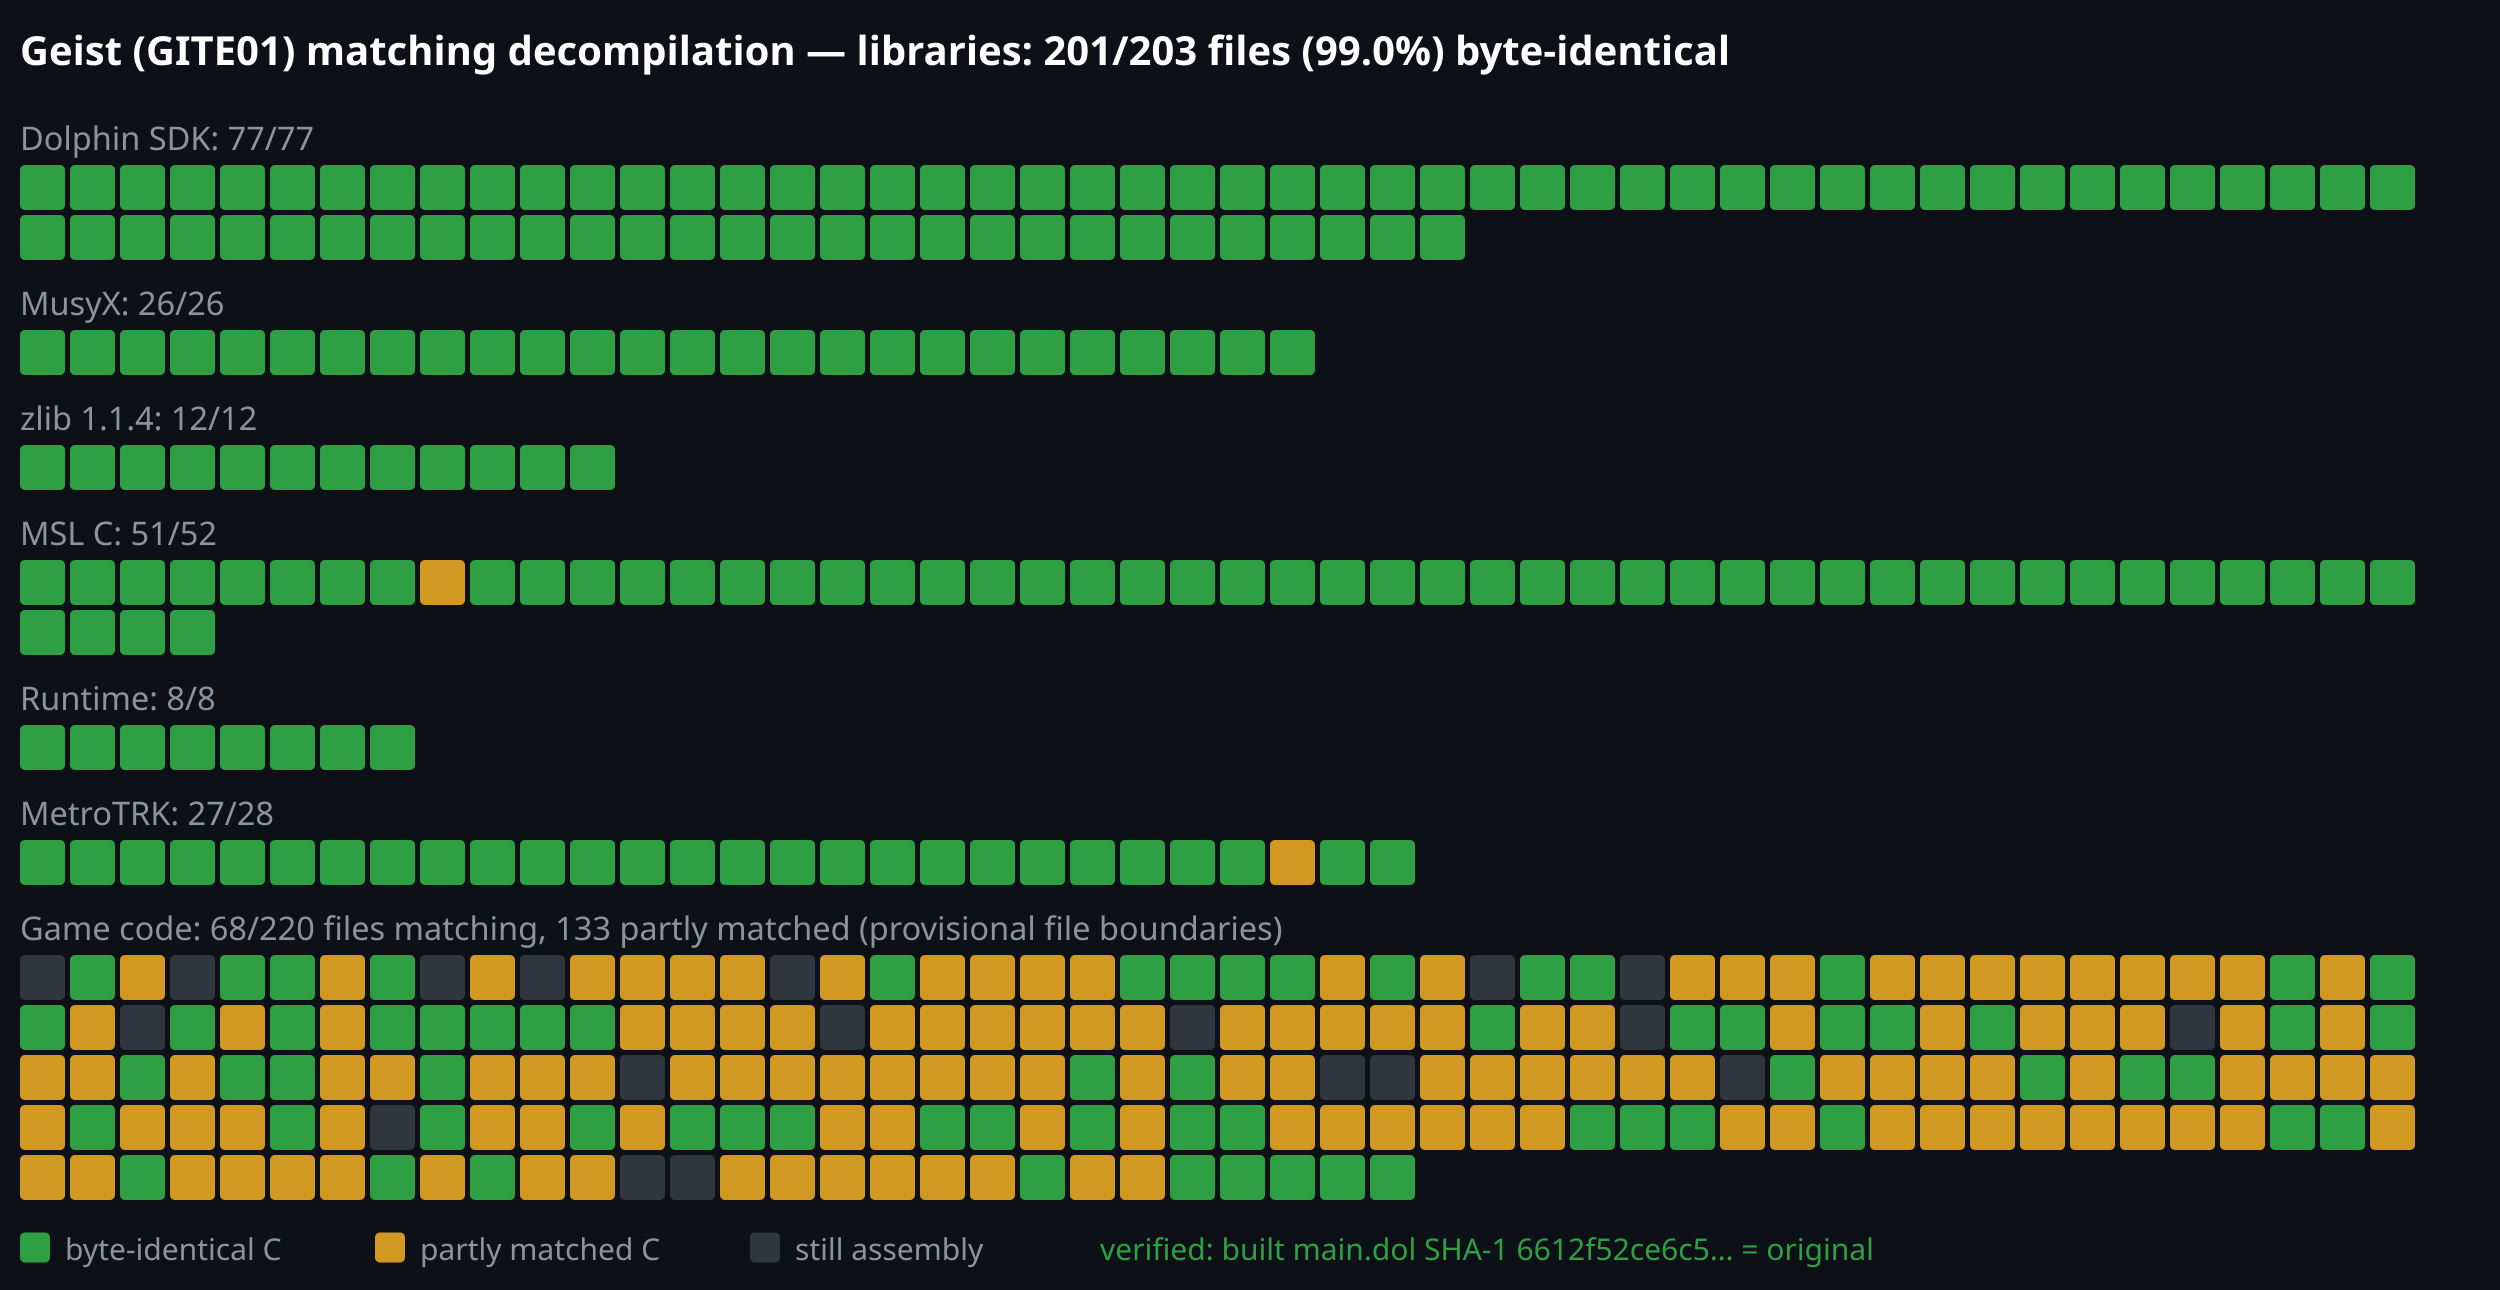
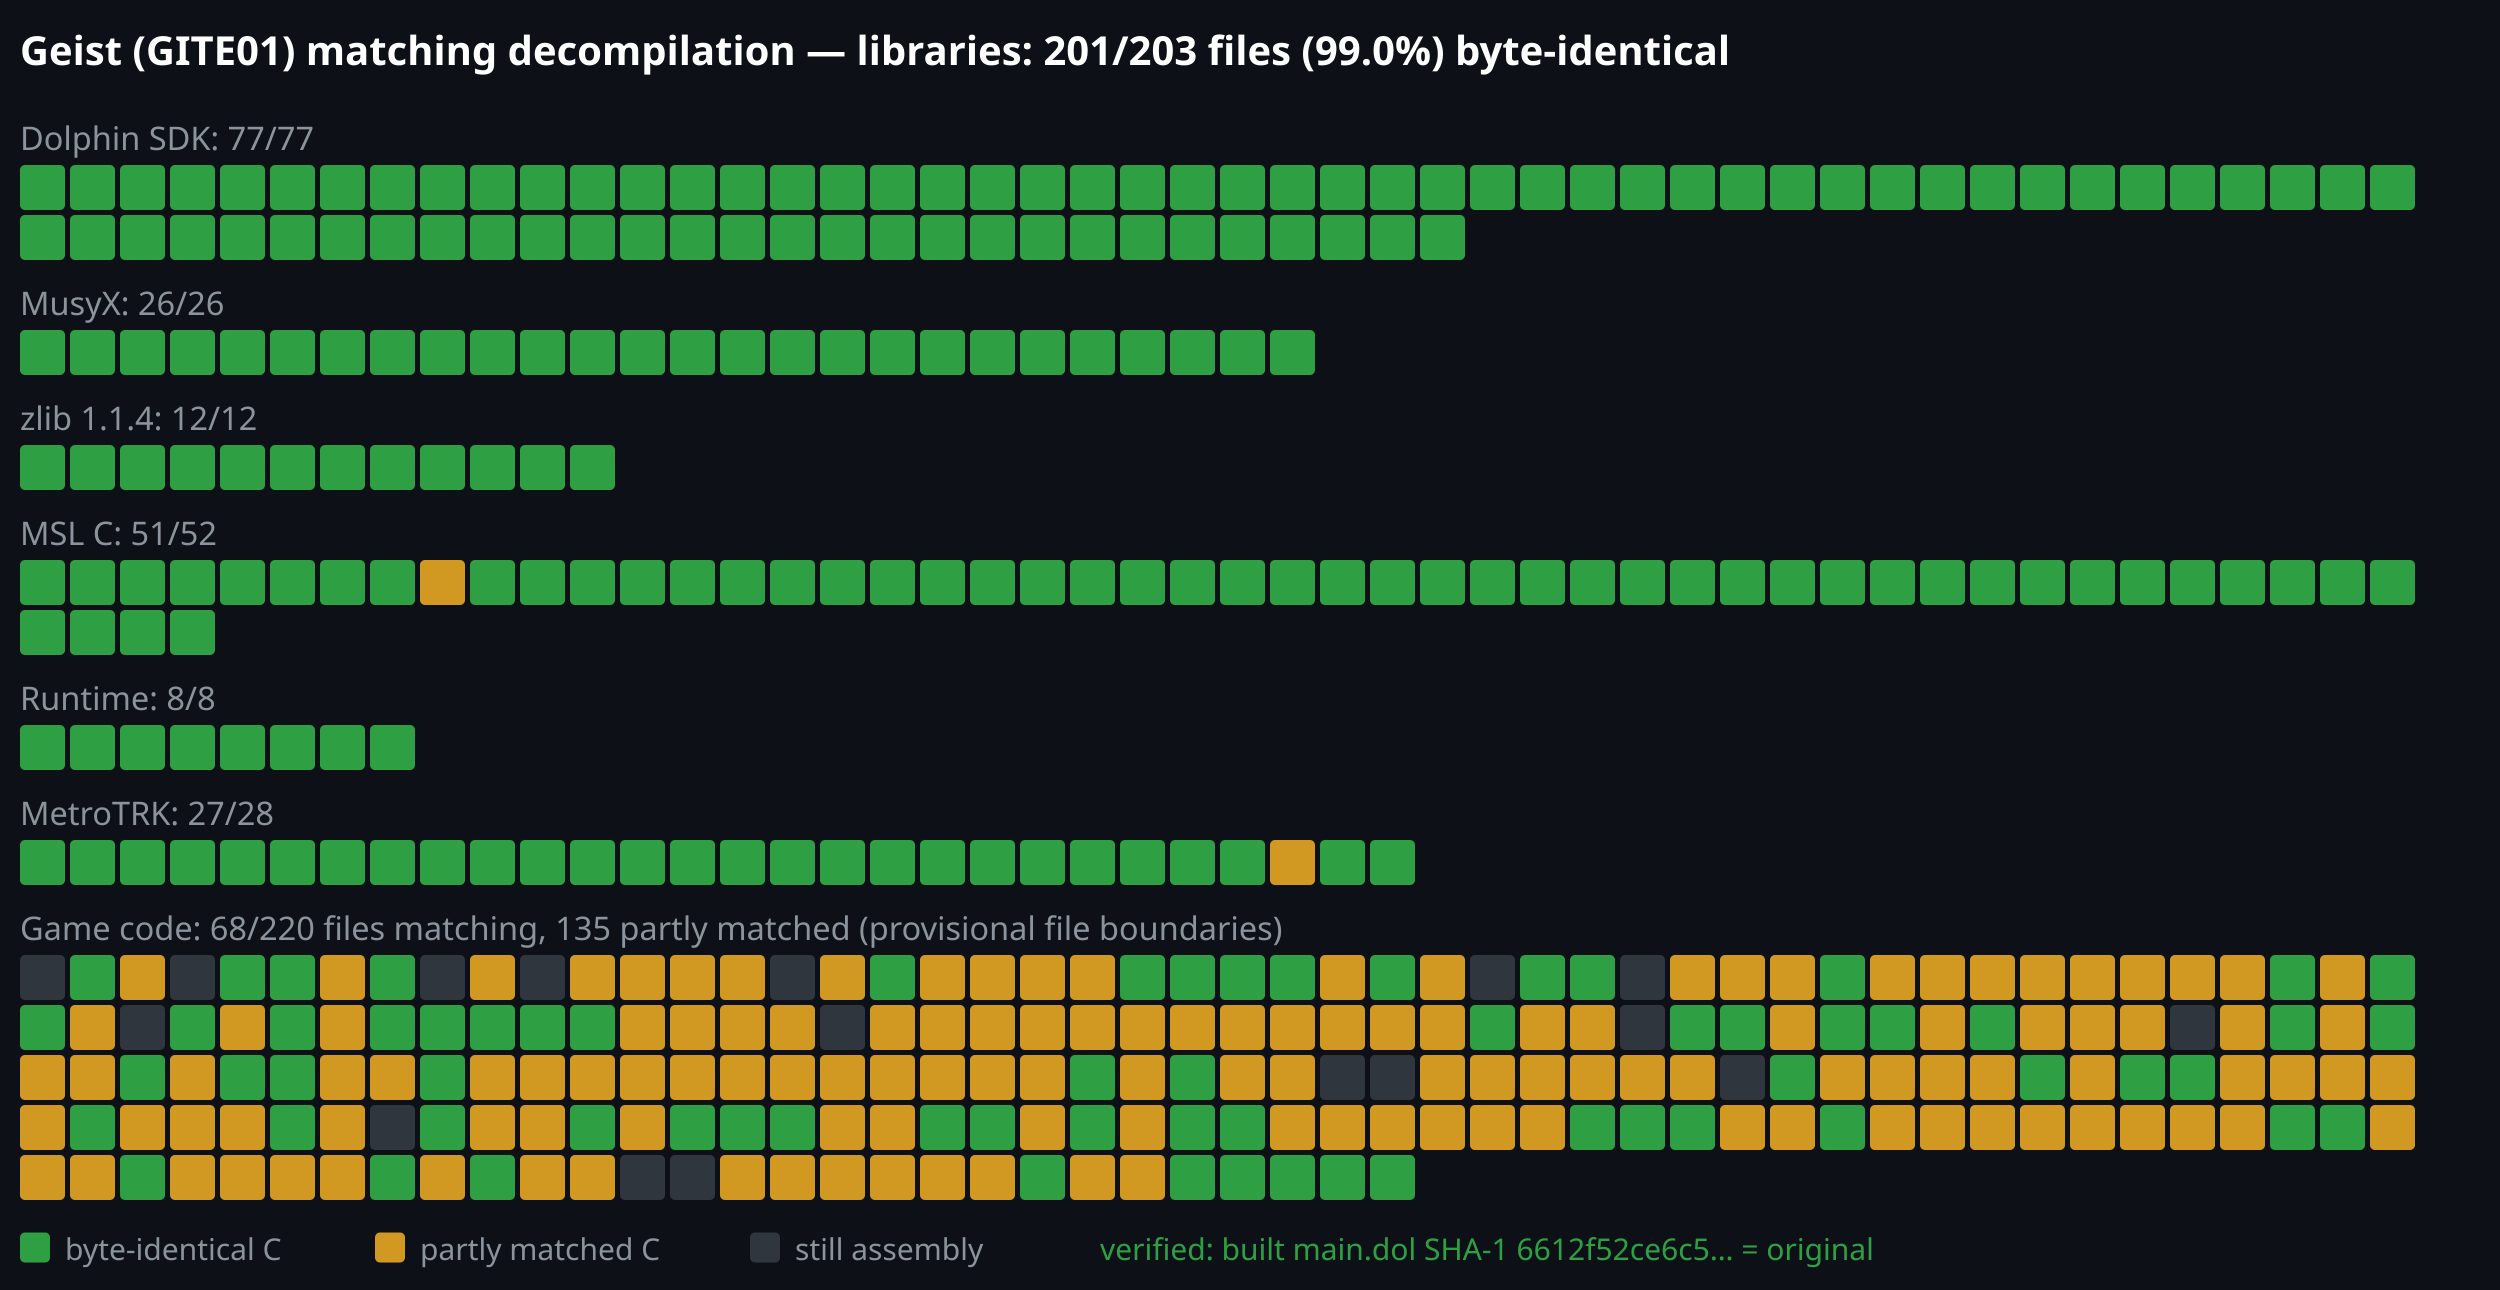
<svg xmlns="http://www.w3.org/2000/svg" viewBox="0 0 1000 516" width="1000" height="516">
  <rect width="1000" height="516" fill="#0d1117" />
  <text x="8" y="26" font-family="sans-serif" font-size="16" font-weight="bold" fill="#ffffff">Geist (GITE01) matching decompilation — libraries: 201/203 files (99.0%) byte-identical</text>
  <text x="8" y="60" font-family="sans-serif" font-size="13" font-weight="normal" fill="#8b949e">Dolphin SDK: 77/77</text>
  <rect x="8" y="66" width="18" height="18" rx="2" fill="#2ea043" />
  <rect x="28" y="66" width="18" height="18" rx="2" fill="#2ea043" />
  <rect x="48" y="66" width="18" height="18" rx="2" fill="#2ea043" />
  <rect x="68" y="66" width="18" height="18" rx="2" fill="#2ea043" />
  <rect x="88" y="66" width="18" height="18" rx="2" fill="#2ea043" />
  <rect x="108" y="66" width="18" height="18" rx="2" fill="#2ea043" />
  <rect x="128" y="66" width="18" height="18" rx="2" fill="#2ea043" />
  <rect x="148" y="66" width="18" height="18" rx="2" fill="#2ea043" />
  <rect x="168" y="66" width="18" height="18" rx="2" fill="#2ea043" />
  <rect x="188" y="66" width="18" height="18" rx="2" fill="#2ea043" />
  <rect x="208" y="66" width="18" height="18" rx="2" fill="#2ea043" />
  <rect x="228" y="66" width="18" height="18" rx="2" fill="#2ea043" />
  <rect x="248" y="66" width="18" height="18" rx="2" fill="#2ea043" />
  <rect x="268" y="66" width="18" height="18" rx="2" fill="#2ea043" />
  <rect x="288" y="66" width="18" height="18" rx="2" fill="#2ea043" />
  <rect x="308" y="66" width="18" height="18" rx="2" fill="#2ea043" />
  <rect x="328" y="66" width="18" height="18" rx="2" fill="#2ea043" />
  <rect x="348" y="66" width="18" height="18" rx="2" fill="#2ea043" />
  <rect x="368" y="66" width="18" height="18" rx="2" fill="#2ea043" />
  <rect x="388" y="66" width="18" height="18" rx="2" fill="#2ea043" />
  <rect x="408" y="66" width="18" height="18" rx="2" fill="#2ea043" />
  <rect x="428" y="66" width="18" height="18" rx="2" fill="#2ea043" />
  <rect x="448" y="66" width="18" height="18" rx="2" fill="#2ea043" />
  <rect x="468" y="66" width="18" height="18" rx="2" fill="#2ea043" />
  <rect x="488" y="66" width="18" height="18" rx="2" fill="#2ea043" />
  <rect x="508" y="66" width="18" height="18" rx="2" fill="#2ea043" />
  <rect x="528" y="66" width="18" height="18" rx="2" fill="#2ea043" />
  <rect x="548" y="66" width="18" height="18" rx="2" fill="#2ea043" />
  <rect x="568" y="66" width="18" height="18" rx="2" fill="#2ea043" />
  <rect x="588" y="66" width="18" height="18" rx="2" fill="#2ea043" />
  <rect x="608" y="66" width="18" height="18" rx="2" fill="#2ea043" />
  <rect x="628" y="66" width="18" height="18" rx="2" fill="#2ea043" />
  <rect x="648" y="66" width="18" height="18" rx="2" fill="#2ea043" />
  <rect x="668" y="66" width="18" height="18" rx="2" fill="#2ea043" />
  <rect x="688" y="66" width="18" height="18" rx="2" fill="#2ea043" />
  <rect x="708" y="66" width="18" height="18" rx="2" fill="#2ea043" />
  <rect x="728" y="66" width="18" height="18" rx="2" fill="#2ea043" />
  <rect x="748" y="66" width="18" height="18" rx="2" fill="#2ea043" />
  <rect x="768" y="66" width="18" height="18" rx="2" fill="#2ea043" />
  <rect x="788" y="66" width="18" height="18" rx="2" fill="#2ea043" />
  <rect x="808" y="66" width="18" height="18" rx="2" fill="#2ea043" />
  <rect x="828" y="66" width="18" height="18" rx="2" fill="#2ea043" />
  <rect x="848" y="66" width="18" height="18" rx="2" fill="#2ea043" />
  <rect x="868" y="66" width="18" height="18" rx="2" fill="#2ea043" />
  <rect x="888" y="66" width="18" height="18" rx="2" fill="#2ea043" />
  <rect x="908" y="66" width="18" height="18" rx="2" fill="#2ea043" />
  <rect x="928" y="66" width="18" height="18" rx="2" fill="#2ea043" />
  <rect x="948" y="66" width="18" height="18" rx="2" fill="#2ea043" />
  <rect x="8" y="86" width="18" height="18" rx="2" fill="#2ea043" />
  <rect x="28" y="86" width="18" height="18" rx="2" fill="#2ea043" />
  <rect x="48" y="86" width="18" height="18" rx="2" fill="#2ea043" />
  <rect x="68" y="86" width="18" height="18" rx="2" fill="#2ea043" />
  <rect x="88" y="86" width="18" height="18" rx="2" fill="#2ea043" />
  <rect x="108" y="86" width="18" height="18" rx="2" fill="#2ea043" />
  <rect x="128" y="86" width="18" height="18" rx="2" fill="#2ea043" />
  <rect x="148" y="86" width="18" height="18" rx="2" fill="#2ea043" />
  <rect x="168" y="86" width="18" height="18" rx="2" fill="#2ea043" />
  <rect x="188" y="86" width="18" height="18" rx="2" fill="#2ea043" />
  <rect x="208" y="86" width="18" height="18" rx="2" fill="#2ea043" />
  <rect x="228" y="86" width="18" height="18" rx="2" fill="#2ea043" />
  <rect x="248" y="86" width="18" height="18" rx="2" fill="#2ea043" />
  <rect x="268" y="86" width="18" height="18" rx="2" fill="#2ea043" />
  <rect x="288" y="86" width="18" height="18" rx="2" fill="#2ea043" />
  <rect x="308" y="86" width="18" height="18" rx="2" fill="#2ea043" />
  <rect x="328" y="86" width="18" height="18" rx="2" fill="#2ea043" />
  <rect x="348" y="86" width="18" height="18" rx="2" fill="#2ea043" />
  <rect x="368" y="86" width="18" height="18" rx="2" fill="#2ea043" />
  <rect x="388" y="86" width="18" height="18" rx="2" fill="#2ea043" />
  <rect x="408" y="86" width="18" height="18" rx="2" fill="#2ea043" />
  <rect x="428" y="86" width="18" height="18" rx="2" fill="#2ea043" />
  <rect x="448" y="86" width="18" height="18" rx="2" fill="#2ea043" />
  <rect x="468" y="86" width="18" height="18" rx="2" fill="#2ea043" />
  <rect x="488" y="86" width="18" height="18" rx="2" fill="#2ea043" />
  <rect x="508" y="86" width="18" height="18" rx="2" fill="#2ea043" />
  <rect x="528" y="86" width="18" height="18" rx="2" fill="#2ea043" />
  <rect x="548" y="86" width="18" height="18" rx="2" fill="#2ea043" />
  <rect x="568" y="86" width="18" height="18" rx="2" fill="#2ea043" />
  <text x="8" y="126" font-family="sans-serif" font-size="13" font-weight="normal" fill="#8b949e">MusyX: 26/26</text>
  <rect x="8" y="132" width="18" height="18" rx="2" fill="#2ea043" />
  <rect x="28" y="132" width="18" height="18" rx="2" fill="#2ea043" />
  <rect x="48" y="132" width="18" height="18" rx="2" fill="#2ea043" />
  <rect x="68" y="132" width="18" height="18" rx="2" fill="#2ea043" />
  <rect x="88" y="132" width="18" height="18" rx="2" fill="#2ea043" />
  <rect x="108" y="132" width="18" height="18" rx="2" fill="#2ea043" />
  <rect x="128" y="132" width="18" height="18" rx="2" fill="#2ea043" />
  <rect x="148" y="132" width="18" height="18" rx="2" fill="#2ea043" />
  <rect x="168" y="132" width="18" height="18" rx="2" fill="#2ea043" />
  <rect x="188" y="132" width="18" height="18" rx="2" fill="#2ea043" />
  <rect x="208" y="132" width="18" height="18" rx="2" fill="#2ea043" />
  <rect x="228" y="132" width="18" height="18" rx="2" fill="#2ea043" />
  <rect x="248" y="132" width="18" height="18" rx="2" fill="#2ea043" />
  <rect x="268" y="132" width="18" height="18" rx="2" fill="#2ea043" />
  <rect x="288" y="132" width="18" height="18" rx="2" fill="#2ea043" />
  <rect x="308" y="132" width="18" height="18" rx="2" fill="#2ea043" />
  <rect x="328" y="132" width="18" height="18" rx="2" fill="#2ea043" />
  <rect x="348" y="132" width="18" height="18" rx="2" fill="#2ea043" />
  <rect x="368" y="132" width="18" height="18" rx="2" fill="#2ea043" />
  <rect x="388" y="132" width="18" height="18" rx="2" fill="#2ea043" />
  <rect x="408" y="132" width="18" height="18" rx="2" fill="#2ea043" />
  <rect x="428" y="132" width="18" height="18" rx="2" fill="#2ea043" />
  <rect x="448" y="132" width="18" height="18" rx="2" fill="#2ea043" />
  <rect x="468" y="132" width="18" height="18" rx="2" fill="#2ea043" />
  <rect x="488" y="132" width="18" height="18" rx="2" fill="#2ea043" />
  <rect x="508" y="132" width="18" height="18" rx="2" fill="#2ea043" />
  <text x="8" y="172" font-family="sans-serif" font-size="13" font-weight="normal" fill="#8b949e">zlib 1.1.4: 12/12</text>
  <rect x="8" y="178" width="18" height="18" rx="2" fill="#2ea043" />
  <rect x="28" y="178" width="18" height="18" rx="2" fill="#2ea043" />
  <rect x="48" y="178" width="18" height="18" rx="2" fill="#2ea043" />
  <rect x="68" y="178" width="18" height="18" rx="2" fill="#2ea043" />
  <rect x="88" y="178" width="18" height="18" rx="2" fill="#2ea043" />
  <rect x="108" y="178" width="18" height="18" rx="2" fill="#2ea043" />
  <rect x="128" y="178" width="18" height="18" rx="2" fill="#2ea043" />
  <rect x="148" y="178" width="18" height="18" rx="2" fill="#2ea043" />
  <rect x="168" y="178" width="18" height="18" rx="2" fill="#2ea043" />
  <rect x="188" y="178" width="18" height="18" rx="2" fill="#2ea043" />
  <rect x="208" y="178" width="18" height="18" rx="2" fill="#2ea043" />
  <rect x="228" y="178" width="18" height="18" rx="2" fill="#2ea043" />
  <text x="8" y="218" font-family="sans-serif" font-size="13" font-weight="normal" fill="#8b949e">MSL C: 51/52</text>
  <rect x="8" y="224" width="18" height="18" rx="2" fill="#2ea043" />
  <rect x="28" y="224" width="18" height="18" rx="2" fill="#2ea043" />
  <rect x="48" y="224" width="18" height="18" rx="2" fill="#2ea043" />
  <rect x="68" y="224" width="18" height="18" rx="2" fill="#2ea043" />
  <rect x="88" y="224" width="18" height="18" rx="2" fill="#2ea043" />
  <rect x="108" y="224" width="18" height="18" rx="2" fill="#2ea043" />
  <rect x="128" y="224" width="18" height="18" rx="2" fill="#2ea043" />
  <rect x="148" y="224" width="18" height="18" rx="2" fill="#2ea043" />
  <rect x="168" y="224" width="18" height="18" rx="2" fill="#d29922" />
  <rect x="188" y="224" width="18" height="18" rx="2" fill="#2ea043" />
  <rect x="208" y="224" width="18" height="18" rx="2" fill="#2ea043" />
  <rect x="228" y="224" width="18" height="18" rx="2" fill="#2ea043" />
  <rect x="248" y="224" width="18" height="18" rx="2" fill="#2ea043" />
  <rect x="268" y="224" width="18" height="18" rx="2" fill="#2ea043" />
  <rect x="288" y="224" width="18" height="18" rx="2" fill="#2ea043" />
  <rect x="308" y="224" width="18" height="18" rx="2" fill="#2ea043" />
  <rect x="328" y="224" width="18" height="18" rx="2" fill="#2ea043" />
  <rect x="348" y="224" width="18" height="18" rx="2" fill="#2ea043" />
  <rect x="368" y="224" width="18" height="18" rx="2" fill="#2ea043" />
  <rect x="388" y="224" width="18" height="18" rx="2" fill="#2ea043" />
  <rect x="408" y="224" width="18" height="18" rx="2" fill="#2ea043" />
  <rect x="428" y="224" width="18" height="18" rx="2" fill="#2ea043" />
  <rect x="448" y="224" width="18" height="18" rx="2" fill="#2ea043" />
  <rect x="468" y="224" width="18" height="18" rx="2" fill="#2ea043" />
  <rect x="488" y="224" width="18" height="18" rx="2" fill="#2ea043" />
  <rect x="508" y="224" width="18" height="18" rx="2" fill="#2ea043" />
  <rect x="528" y="224" width="18" height="18" rx="2" fill="#2ea043" />
  <rect x="548" y="224" width="18" height="18" rx="2" fill="#2ea043" />
  <rect x="568" y="224" width="18" height="18" rx="2" fill="#2ea043" />
  <rect x="588" y="224" width="18" height="18" rx="2" fill="#2ea043" />
  <rect x="608" y="224" width="18" height="18" rx="2" fill="#2ea043" />
  <rect x="628" y="224" width="18" height="18" rx="2" fill="#2ea043" />
  <rect x="648" y="224" width="18" height="18" rx="2" fill="#2ea043" />
  <rect x="668" y="224" width="18" height="18" rx="2" fill="#2ea043" />
  <rect x="688" y="224" width="18" height="18" rx="2" fill="#2ea043" />
  <rect x="708" y="224" width="18" height="18" rx="2" fill="#2ea043" />
  <rect x="728" y="224" width="18" height="18" rx="2" fill="#2ea043" />
  <rect x="748" y="224" width="18" height="18" rx="2" fill="#2ea043" />
  <rect x="768" y="224" width="18" height="18" rx="2" fill="#2ea043" />
  <rect x="788" y="224" width="18" height="18" rx="2" fill="#2ea043" />
  <rect x="808" y="224" width="18" height="18" rx="2" fill="#2ea043" />
  <rect x="828" y="224" width="18" height="18" rx="2" fill="#2ea043" />
  <rect x="848" y="224" width="18" height="18" rx="2" fill="#2ea043" />
  <rect x="868" y="224" width="18" height="18" rx="2" fill="#2ea043" />
  <rect x="888" y="224" width="18" height="18" rx="2" fill="#2ea043" />
  <rect x="908" y="224" width="18" height="18" rx="2" fill="#2ea043" />
  <rect x="928" y="224" width="18" height="18" rx="2" fill="#2ea043" />
  <rect x="948" y="224" width="18" height="18" rx="2" fill="#2ea043" />
  <rect x="8" y="244" width="18" height="18" rx="2" fill="#2ea043" />
  <rect x="28" y="244" width="18" height="18" rx="2" fill="#2ea043" />
  <rect x="48" y="244" width="18" height="18" rx="2" fill="#2ea043" />
  <rect x="68" y="244" width="18" height="18" rx="2" fill="#2ea043" />
  <text x="8" y="284" font-family="sans-serif" font-size="13" font-weight="normal" fill="#8b949e">Runtime: 8/8</text>
  <rect x="8" y="290" width="18" height="18" rx="2" fill="#2ea043" />
  <rect x="28" y="290" width="18" height="18" rx="2" fill="#2ea043" />
  <rect x="48" y="290" width="18" height="18" rx="2" fill="#2ea043" />
  <rect x="68" y="290" width="18" height="18" rx="2" fill="#2ea043" />
  <rect x="88" y="290" width="18" height="18" rx="2" fill="#2ea043" />
  <rect x="108" y="290" width="18" height="18" rx="2" fill="#2ea043" />
  <rect x="128" y="290" width="18" height="18" rx="2" fill="#2ea043" />
  <rect x="148" y="290" width="18" height="18" rx="2" fill="#2ea043" />
  <text x="8" y="330" font-family="sans-serif" font-size="13" font-weight="normal" fill="#8b949e">MetroTRK: 27/28</text>
  <rect x="8" y="336" width="18" height="18" rx="2" fill="#2ea043" />
  <rect x="28" y="336" width="18" height="18" rx="2" fill="#2ea043" />
  <rect x="48" y="336" width="18" height="18" rx="2" fill="#2ea043" />
  <rect x="68" y="336" width="18" height="18" rx="2" fill="#2ea043" />
  <rect x="88" y="336" width="18" height="18" rx="2" fill="#2ea043" />
  <rect x="108" y="336" width="18" height="18" rx="2" fill="#2ea043" />
  <rect x="128" y="336" width="18" height="18" rx="2" fill="#2ea043" />
  <rect x="148" y="336" width="18" height="18" rx="2" fill="#2ea043" />
  <rect x="168" y="336" width="18" height="18" rx="2" fill="#2ea043" />
  <rect x="188" y="336" width="18" height="18" rx="2" fill="#2ea043" />
  <rect x="208" y="336" width="18" height="18" rx="2" fill="#2ea043" />
  <rect x="228" y="336" width="18" height="18" rx="2" fill="#2ea043" />
  <rect x="248" y="336" width="18" height="18" rx="2" fill="#2ea043" />
  <rect x="268" y="336" width="18" height="18" rx="2" fill="#2ea043" />
  <rect x="288" y="336" width="18" height="18" rx="2" fill="#2ea043" />
  <rect x="308" y="336" width="18" height="18" rx="2" fill="#2ea043" />
  <rect x="328" y="336" width="18" height="18" rx="2" fill="#2ea043" />
  <rect x="348" y="336" width="18" height="18" rx="2" fill="#2ea043" />
  <rect x="368" y="336" width="18" height="18" rx="2" fill="#2ea043" />
  <rect x="388" y="336" width="18" height="18" rx="2" fill="#2ea043" />
  <rect x="408" y="336" width="18" height="18" rx="2" fill="#2ea043" />
  <rect x="428" y="336" width="18" height="18" rx="2" fill="#2ea043" />
  <rect x="448" y="336" width="18" height="18" rx="2" fill="#2ea043" />
  <rect x="468" y="336" width="18" height="18" rx="2" fill="#2ea043" />
  <rect x="488" y="336" width="18" height="18" rx="2" fill="#2ea043" />
  <rect x="508" y="336" width="18" height="18" rx="2" fill="#d29922" />
  <rect x="528" y="336" width="18" height="18" rx="2" fill="#2ea043" />
  <rect x="548" y="336" width="18" height="18" rx="2" fill="#2ea043" />
-   <text x="8" y="376" font-family="sans-serif" font-size="13" font-weight="normal" fill="#8b949e">Game code: 68/220 files matching, 133 partly matched (provisional file boundaries)</text>
+   <text x="8" y="376" font-family="sans-serif" font-size="13" font-weight="normal" fill="#8b949e">Game code: 68/220 files matching, 135 partly matched (provisional file boundaries)</text>
  <rect x="8" y="382" width="18" height="18" rx="2" fill="#30363d" />
  <rect x="28" y="382" width="18" height="18" rx="2" fill="#2ea043" />
  <rect x="48" y="382" width="18" height="18" rx="2" fill="#d29922" />
  <rect x="68" y="382" width="18" height="18" rx="2" fill="#30363d" />
  <rect x="88" y="382" width="18" height="18" rx="2" fill="#2ea043" />
  <rect x="108" y="382" width="18" height="18" rx="2" fill="#2ea043" />
  <rect x="128" y="382" width="18" height="18" rx="2" fill="#d29922" />
  <rect x="148" y="382" width="18" height="18" rx="2" fill="#2ea043" />
  <rect x="168" y="382" width="18" height="18" rx="2" fill="#30363d" />
  <rect x="188" y="382" width="18" height="18" rx="2" fill="#d29922" />
  <rect x="208" y="382" width="18" height="18" rx="2" fill="#30363d" />
  <rect x="228" y="382" width="18" height="18" rx="2" fill="#d29922" />
  <rect x="248" y="382" width="18" height="18" rx="2" fill="#d29922" />
  <rect x="268" y="382" width="18" height="18" rx="2" fill="#d29922" />
  <rect x="288" y="382" width="18" height="18" rx="2" fill="#d29922" />
  <rect x="308" y="382" width="18" height="18" rx="2" fill="#30363d" />
  <rect x="328" y="382" width="18" height="18" rx="2" fill="#d29922" />
  <rect x="348" y="382" width="18" height="18" rx="2" fill="#2ea043" />
  <rect x="368" y="382" width="18" height="18" rx="2" fill="#d29922" />
  <rect x="388" y="382" width="18" height="18" rx="2" fill="#d29922" />
  <rect x="408" y="382" width="18" height="18" rx="2" fill="#d29922" />
  <rect x="428" y="382" width="18" height="18" rx="2" fill="#d29922" />
  <rect x="448" y="382" width="18" height="18" rx="2" fill="#2ea043" />
  <rect x="468" y="382" width="18" height="18" rx="2" fill="#2ea043" />
  <rect x="488" y="382" width="18" height="18" rx="2" fill="#2ea043" />
  <rect x="508" y="382" width="18" height="18" rx="2" fill="#2ea043" />
  <rect x="528" y="382" width="18" height="18" rx="2" fill="#d29922" />
  <rect x="548" y="382" width="18" height="18" rx="2" fill="#2ea043" />
  <rect x="568" y="382" width="18" height="18" rx="2" fill="#d29922" />
  <rect x="588" y="382" width="18" height="18" rx="2" fill="#30363d" />
  <rect x="608" y="382" width="18" height="18" rx="2" fill="#2ea043" />
  <rect x="628" y="382" width="18" height="18" rx="2" fill="#2ea043" />
  <rect x="648" y="382" width="18" height="18" rx="2" fill="#30363d" />
  <rect x="668" y="382" width="18" height="18" rx="2" fill="#d29922" />
  <rect x="688" y="382" width="18" height="18" rx="2" fill="#d29922" />
  <rect x="708" y="382" width="18" height="18" rx="2" fill="#d29922" />
  <rect x="728" y="382" width="18" height="18" rx="2" fill="#2ea043" />
  <rect x="748" y="382" width="18" height="18" rx="2" fill="#d29922" />
  <rect x="768" y="382" width="18" height="18" rx="2" fill="#d29922" />
  <rect x="788" y="382" width="18" height="18" rx="2" fill="#d29922" />
  <rect x="808" y="382" width="18" height="18" rx="2" fill="#d29922" />
  <rect x="828" y="382" width="18" height="18" rx="2" fill="#d29922" />
  <rect x="848" y="382" width="18" height="18" rx="2" fill="#d29922" />
  <rect x="868" y="382" width="18" height="18" rx="2" fill="#d29922" />
  <rect x="888" y="382" width="18" height="18" rx="2" fill="#d29922" />
  <rect x="908" y="382" width="18" height="18" rx="2" fill="#2ea043" />
  <rect x="928" y="382" width="18" height="18" rx="2" fill="#d29922" />
  <rect x="948" y="382" width="18" height="18" rx="2" fill="#2ea043" />
  <rect x="8" y="402" width="18" height="18" rx="2" fill="#2ea043" />
  <rect x="28" y="402" width="18" height="18" rx="2" fill="#d29922" />
  <rect x="48" y="402" width="18" height="18" rx="2" fill="#30363d" />
  <rect x="68" y="402" width="18" height="18" rx="2" fill="#2ea043" />
  <rect x="88" y="402" width="18" height="18" rx="2" fill="#d29922" />
  <rect x="108" y="402" width="18" height="18" rx="2" fill="#2ea043" />
  <rect x="128" y="402" width="18" height="18" rx="2" fill="#d29922" />
  <rect x="148" y="402" width="18" height="18" rx="2" fill="#2ea043" />
  <rect x="168" y="402" width="18" height="18" rx="2" fill="#2ea043" />
  <rect x="188" y="402" width="18" height="18" rx="2" fill="#2ea043" />
  <rect x="208" y="402" width="18" height="18" rx="2" fill="#2ea043" />
  <rect x="228" y="402" width="18" height="18" rx="2" fill="#2ea043" />
  <rect x="248" y="402" width="18" height="18" rx="2" fill="#d29922" />
  <rect x="268" y="402" width="18" height="18" rx="2" fill="#d29922" />
  <rect x="288" y="402" width="18" height="18" rx="2" fill="#d29922" />
  <rect x="308" y="402" width="18" height="18" rx="2" fill="#d29922" />
  <rect x="328" y="402" width="18" height="18" rx="2" fill="#30363d" />
  <rect x="348" y="402" width="18" height="18" rx="2" fill="#d29922" />
  <rect x="368" y="402" width="18" height="18" rx="2" fill="#d29922" />
  <rect x="388" y="402" width="18" height="18" rx="2" fill="#d29922" />
  <rect x="408" y="402" width="18" height="18" rx="2" fill="#d29922" />
  <rect x="428" y="402" width="18" height="18" rx="2" fill="#d29922" />
  <rect x="448" y="402" width="18" height="18" rx="2" fill="#d29922" />
-   <rect x="468" y="402" width="18" height="18" rx="2" fill="#30363d" />
+   <rect x="468" y="402" width="18" height="18" rx="2" fill="#d29922" />
  <rect x="488" y="402" width="18" height="18" rx="2" fill="#d29922" />
  <rect x="508" y="402" width="18" height="18" rx="2" fill="#d29922" />
  <rect x="528" y="402" width="18" height="18" rx="2" fill="#d29922" />
  <rect x="548" y="402" width="18" height="18" rx="2" fill="#d29922" />
  <rect x="568" y="402" width="18" height="18" rx="2" fill="#d29922" />
  <rect x="588" y="402" width="18" height="18" rx="2" fill="#2ea043" />
  <rect x="608" y="402" width="18" height="18" rx="2" fill="#d29922" />
  <rect x="628" y="402" width="18" height="18" rx="2" fill="#d29922" />
  <rect x="648" y="402" width="18" height="18" rx="2" fill="#30363d" />
  <rect x="668" y="402" width="18" height="18" rx="2" fill="#2ea043" />
  <rect x="688" y="402" width="18" height="18" rx="2" fill="#2ea043" />
  <rect x="708" y="402" width="18" height="18" rx="2" fill="#d29922" />
  <rect x="728" y="402" width="18" height="18" rx="2" fill="#2ea043" />
  <rect x="748" y="402" width="18" height="18" rx="2" fill="#2ea043" />
  <rect x="768" y="402" width="18" height="18" rx="2" fill="#d29922" />
  <rect x="788" y="402" width="18" height="18" rx="2" fill="#2ea043" />
  <rect x="808" y="402" width="18" height="18" rx="2" fill="#d29922" />
  <rect x="828" y="402" width="18" height="18" rx="2" fill="#d29922" />
  <rect x="848" y="402" width="18" height="18" rx="2" fill="#d29922" />
  <rect x="868" y="402" width="18" height="18" rx="2" fill="#30363d" />
  <rect x="888" y="402" width="18" height="18" rx="2" fill="#d29922" />
  <rect x="908" y="402" width="18" height="18" rx="2" fill="#2ea043" />
  <rect x="928" y="402" width="18" height="18" rx="2" fill="#d29922" />
  <rect x="948" y="402" width="18" height="18" rx="2" fill="#2ea043" />
  <rect x="8" y="422" width="18" height="18" rx="2" fill="#d29922" />
  <rect x="28" y="422" width="18" height="18" rx="2" fill="#d29922" />
  <rect x="48" y="422" width="18" height="18" rx="2" fill="#2ea043" />
  <rect x="68" y="422" width="18" height="18" rx="2" fill="#d29922" />
  <rect x="88" y="422" width="18" height="18" rx="2" fill="#2ea043" />
  <rect x="108" y="422" width="18" height="18" rx="2" fill="#2ea043" />
  <rect x="128" y="422" width="18" height="18" rx="2" fill="#d29922" />
  <rect x="148" y="422" width="18" height="18" rx="2" fill="#d29922" />
  <rect x="168" y="422" width="18" height="18" rx="2" fill="#2ea043" />
  <rect x="188" y="422" width="18" height="18" rx="2" fill="#d29922" />
  <rect x="208" y="422" width="18" height="18" rx="2" fill="#d29922" />
  <rect x="228" y="422" width="18" height="18" rx="2" fill="#d29922" />
-   <rect x="248" y="422" width="18" height="18" rx="2" fill="#30363d" />
+   <rect x="248" y="422" width="18" height="18" rx="2" fill="#d29922" />
  <rect x="268" y="422" width="18" height="18" rx="2" fill="#d29922" />
  <rect x="288" y="422" width="18" height="18" rx="2" fill="#d29922" />
  <rect x="308" y="422" width="18" height="18" rx="2" fill="#d29922" />
  <rect x="328" y="422" width="18" height="18" rx="2" fill="#d29922" />
  <rect x="348" y="422" width="18" height="18" rx="2" fill="#d29922" />
  <rect x="368" y="422" width="18" height="18" rx="2" fill="#d29922" />
  <rect x="388" y="422" width="18" height="18" rx="2" fill="#d29922" />
  <rect x="408" y="422" width="18" height="18" rx="2" fill="#d29922" />
  <rect x="428" y="422" width="18" height="18" rx="2" fill="#2ea043" />
  <rect x="448" y="422" width="18" height="18" rx="2" fill="#d29922" />
  <rect x="468" y="422" width="18" height="18" rx="2" fill="#2ea043" />
  <rect x="488" y="422" width="18" height="18" rx="2" fill="#d29922" />
  <rect x="508" y="422" width="18" height="18" rx="2" fill="#d29922" />
  <rect x="528" y="422" width="18" height="18" rx="2" fill="#30363d" />
  <rect x="548" y="422" width="18" height="18" rx="2" fill="#30363d" />
  <rect x="568" y="422" width="18" height="18" rx="2" fill="#d29922" />
  <rect x="588" y="422" width="18" height="18" rx="2" fill="#d29922" />
  <rect x="608" y="422" width="18" height="18" rx="2" fill="#d29922" />
  <rect x="628" y="422" width="18" height="18" rx="2" fill="#d29922" />
  <rect x="648" y="422" width="18" height="18" rx="2" fill="#d29922" />
  <rect x="668" y="422" width="18" height="18" rx="2" fill="#d29922" />
  <rect x="688" y="422" width="18" height="18" rx="2" fill="#30363d" />
  <rect x="708" y="422" width="18" height="18" rx="2" fill="#2ea043" />
  <rect x="728" y="422" width="18" height="18" rx="2" fill="#d29922" />
  <rect x="748" y="422" width="18" height="18" rx="2" fill="#d29922" />
  <rect x="768" y="422" width="18" height="18" rx="2" fill="#d29922" />
  <rect x="788" y="422" width="18" height="18" rx="2" fill="#d29922" />
  <rect x="808" y="422" width="18" height="18" rx="2" fill="#2ea043" />
  <rect x="828" y="422" width="18" height="18" rx="2" fill="#d29922" />
  <rect x="848" y="422" width="18" height="18" rx="2" fill="#2ea043" />
  <rect x="868" y="422" width="18" height="18" rx="2" fill="#2ea043" />
  <rect x="888" y="422" width="18" height="18" rx="2" fill="#d29922" />
  <rect x="908" y="422" width="18" height="18" rx="2" fill="#d29922" />
  <rect x="928" y="422" width="18" height="18" rx="2" fill="#d29922" />
  <rect x="948" y="422" width="18" height="18" rx="2" fill="#d29922" />
  <rect x="8" y="442" width="18" height="18" rx="2" fill="#d29922" />
  <rect x="28" y="442" width="18" height="18" rx="2" fill="#2ea043" />
  <rect x="48" y="442" width="18" height="18" rx="2" fill="#d29922" />
  <rect x="68" y="442" width="18" height="18" rx="2" fill="#d29922" />
  <rect x="88" y="442" width="18" height="18" rx="2" fill="#d29922" />
  <rect x="108" y="442" width="18" height="18" rx="2" fill="#2ea043" />
  <rect x="128" y="442" width="18" height="18" rx="2" fill="#d29922" />
  <rect x="148" y="442" width="18" height="18" rx="2" fill="#30363d" />
  <rect x="168" y="442" width="18" height="18" rx="2" fill="#2ea043" />
  <rect x="188" y="442" width="18" height="18" rx="2" fill="#d29922" />
  <rect x="208" y="442" width="18" height="18" rx="2" fill="#d29922" />
  <rect x="228" y="442" width="18" height="18" rx="2" fill="#2ea043" />
  <rect x="248" y="442" width="18" height="18" rx="2" fill="#d29922" />
  <rect x="268" y="442" width="18" height="18" rx="2" fill="#2ea043" />
  <rect x="288" y="442" width="18" height="18" rx="2" fill="#2ea043" />
  <rect x="308" y="442" width="18" height="18" rx="2" fill="#2ea043" />
  <rect x="328" y="442" width="18" height="18" rx="2" fill="#d29922" />
  <rect x="348" y="442" width="18" height="18" rx="2" fill="#d29922" />
  <rect x="368" y="442" width="18" height="18" rx="2" fill="#2ea043" />
  <rect x="388" y="442" width="18" height="18" rx="2" fill="#2ea043" />
  <rect x="408" y="442" width="18" height="18" rx="2" fill="#d29922" />
  <rect x="428" y="442" width="18" height="18" rx="2" fill="#2ea043" />
  <rect x="448" y="442" width="18" height="18" rx="2" fill="#d29922" />
  <rect x="468" y="442" width="18" height="18" rx="2" fill="#2ea043" />
  <rect x="488" y="442" width="18" height="18" rx="2" fill="#2ea043" />
  <rect x="508" y="442" width="18" height="18" rx="2" fill="#d29922" />
  <rect x="528" y="442" width="18" height="18" rx="2" fill="#d29922" />
  <rect x="548" y="442" width="18" height="18" rx="2" fill="#d29922" />
  <rect x="568" y="442" width="18" height="18" rx="2" fill="#d29922" />
  <rect x="588" y="442" width="18" height="18" rx="2" fill="#d29922" />
  <rect x="608" y="442" width="18" height="18" rx="2" fill="#d29922" />
  <rect x="628" y="442" width="18" height="18" rx="2" fill="#2ea043" />
  <rect x="648" y="442" width="18" height="18" rx="2" fill="#2ea043" />
  <rect x="668" y="442" width="18" height="18" rx="2" fill="#2ea043" />
  <rect x="688" y="442" width="18" height="18" rx="2" fill="#d29922" />
  <rect x="708" y="442" width="18" height="18" rx="2" fill="#d29922" />
  <rect x="728" y="442" width="18" height="18" rx="2" fill="#2ea043" />
  <rect x="748" y="442" width="18" height="18" rx="2" fill="#d29922" />
  <rect x="768" y="442" width="18" height="18" rx="2" fill="#d29922" />
  <rect x="788" y="442" width="18" height="18" rx="2" fill="#d29922" />
  <rect x="808" y="442" width="18" height="18" rx="2" fill="#d29922" />
  <rect x="828" y="442" width="18" height="18" rx="2" fill="#d29922" />
  <rect x="848" y="442" width="18" height="18" rx="2" fill="#d29922" />
  <rect x="868" y="442" width="18" height="18" rx="2" fill="#d29922" />
  <rect x="888" y="442" width="18" height="18" rx="2" fill="#d29922" />
  <rect x="908" y="442" width="18" height="18" rx="2" fill="#2ea043" />
  <rect x="928" y="442" width="18" height="18" rx="2" fill="#2ea043" />
  <rect x="948" y="442" width="18" height="18" rx="2" fill="#d29922" />
  <rect x="8" y="462" width="18" height="18" rx="2" fill="#d29922" />
  <rect x="28" y="462" width="18" height="18" rx="2" fill="#d29922" />
  <rect x="48" y="462" width="18" height="18" rx="2" fill="#2ea043" />
  <rect x="68" y="462" width="18" height="18" rx="2" fill="#d29922" />
  <rect x="88" y="462" width="18" height="18" rx="2" fill="#d29922" />
  <rect x="108" y="462" width="18" height="18" rx="2" fill="#d29922" />
  <rect x="128" y="462" width="18" height="18" rx="2" fill="#d29922" />
  <rect x="148" y="462" width="18" height="18" rx="2" fill="#2ea043" />
  <rect x="168" y="462" width="18" height="18" rx="2" fill="#d29922" />
  <rect x="188" y="462" width="18" height="18" rx="2" fill="#2ea043" />
  <rect x="208" y="462" width="18" height="18" rx="2" fill="#d29922" />
  <rect x="228" y="462" width="18" height="18" rx="2" fill="#d29922" />
  <rect x="248" y="462" width="18" height="18" rx="2" fill="#30363d" />
  <rect x="268" y="462" width="18" height="18" rx="2" fill="#30363d" />
  <rect x="288" y="462" width="18" height="18" rx="2" fill="#d29922" />
  <rect x="308" y="462" width="18" height="18" rx="2" fill="#d29922" />
  <rect x="328" y="462" width="18" height="18" rx="2" fill="#d29922" />
  <rect x="348" y="462" width="18" height="18" rx="2" fill="#d29922" />
  <rect x="368" y="462" width="18" height="18" rx="2" fill="#d29922" />
  <rect x="388" y="462" width="18" height="18" rx="2" fill="#d29922" />
  <rect x="408" y="462" width="18" height="18" rx="2" fill="#2ea043" />
  <rect x="428" y="462" width="18" height="18" rx="2" fill="#d29922" />
  <rect x="448" y="462" width="18" height="18" rx="2" fill="#d29922" />
  <rect x="468" y="462" width="18" height="18" rx="2" fill="#2ea043" />
  <rect x="488" y="462" width="18" height="18" rx="2" fill="#2ea043" />
  <rect x="508" y="462" width="18" height="18" rx="2" fill="#2ea043" />
  <rect x="528" y="462" width="18" height="18" rx="2" fill="#2ea043" />
  <rect x="548" y="462" width="18" height="18" rx="2" fill="#2ea043" />
  <rect x="8" y="493" width="12" height="12" rx="2" fill="#2ea043" />
  <text x="26" y="504" font-family="sans-serif" font-size="12" font-weight="normal" fill="#8b949e">byte-identical C</text>
  <rect x="150" y="493" width="12" height="12" rx="2" fill="#d29922" />
  <text x="168" y="504" font-family="sans-serif" font-size="12" font-weight="normal" fill="#8b949e">partly matched C</text>
  <rect x="300" y="493" width="12" height="12" rx="2" fill="#30363d" />
  <text x="318" y="504" font-family="sans-serif" font-size="12" font-weight="normal" fill="#8b949e">still assembly</text>
  <text x="440" y="504" font-family="sans-serif" font-size="12" font-weight="normal" fill="#2ea043">verified: built main.dol SHA-1 6612f52ce6c5… = original</text>
</svg>
